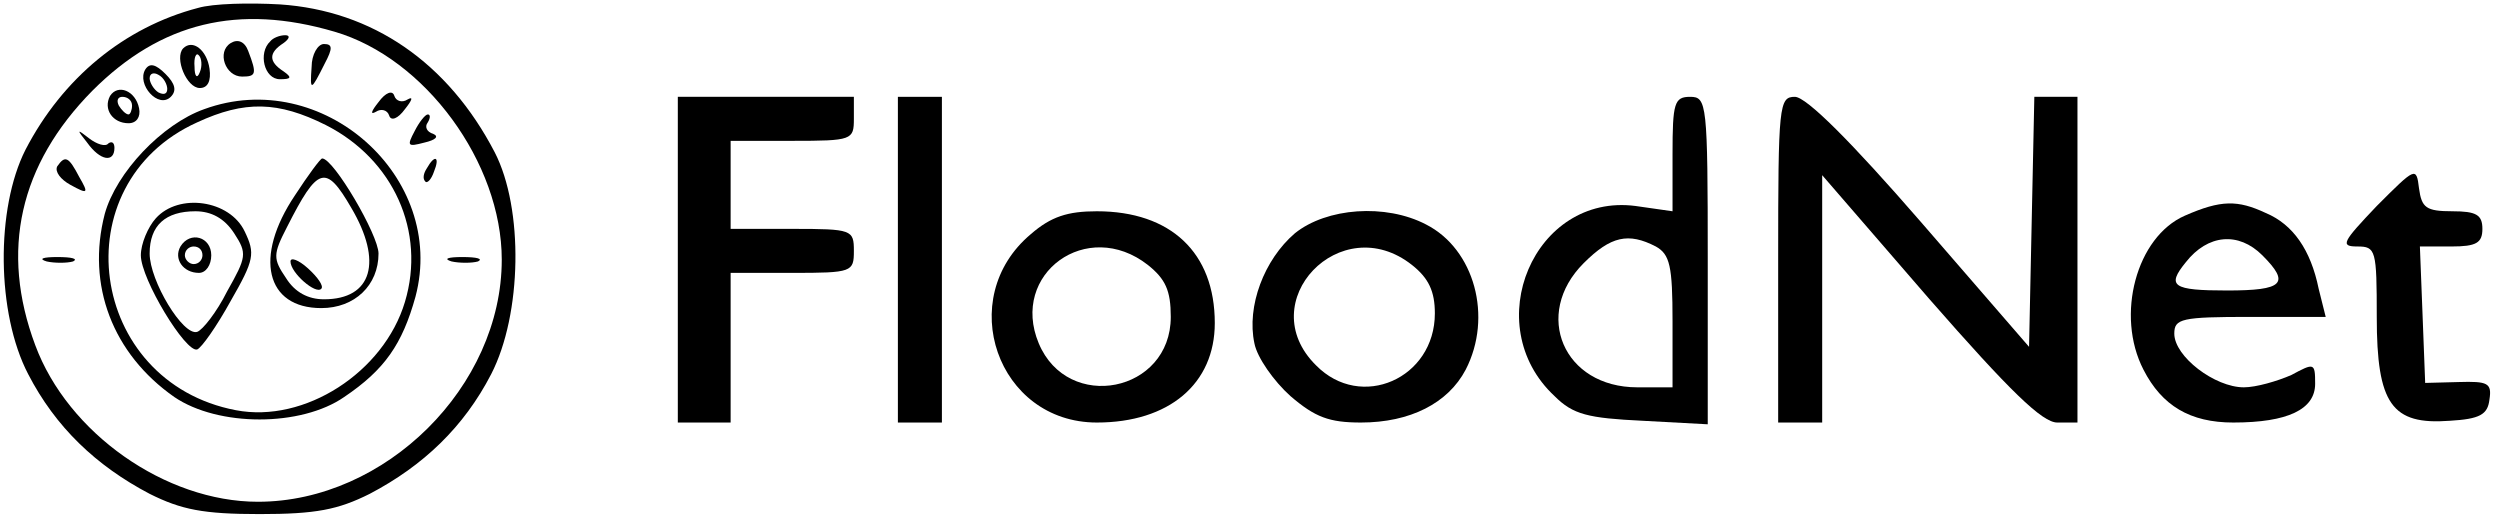
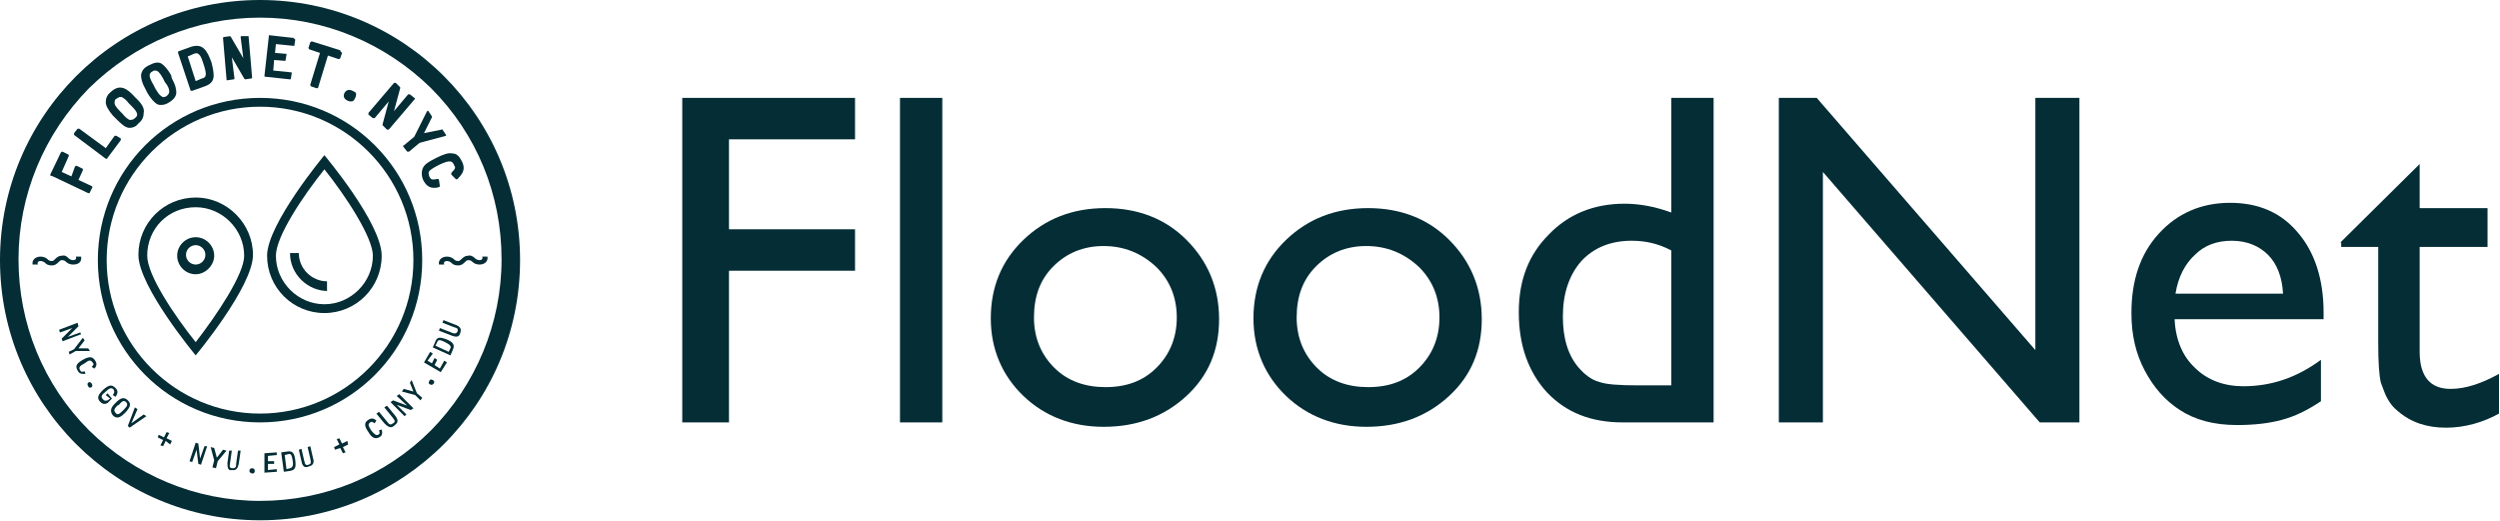
- <svg xmlns="http://www.w3.org/2000/svg" version="1.0" width="284pt" height="59pt" viewBox="0 0 284 59" preserveAspectRatio="xMidYMid meet">
-   <g transform="translate(0,59) scale(0.1,-0.1)" fill="#000000" stroke="none">
-     <path d="M225 581 c-84 -22 -154 -80 -196 -161 -34 -67 -33 -186 3 -255 31 -60 77 -104 138 -136 36 -18 61 -23 125 -23 64 0 89 5 125 23 61 32 107 76 138 136 35 68 37 188 4 252 -53 102 -139 161 -244 168 -35 2 -76 1 -93 -4z m155 -27 c103 -30 190 -149 190 -259 0 -144 -132 -275 -277 -275 -105 0 -216 78 -253 178 -40 107 -18 205 65 289 78 78 166 99 275 67z" />
-     <path d="M262 541 c-16 -10 -6 -38 13 -38 16 0 17 3 7 29 -4 11 -12 14 -20 9z" />
-     <path d="M307 543 c-14 -13 -7 -43 11 -43 13 0 14 2 4 9 -17 11 -17 21 0 32 7 5 8 9 2 9 -6 0 -14 -3 -17 -7z" />
-     <path d="M208 535 c-10 -11 4 -45 19 -45 9 0 13 8 11 22 -3 21 -19 34 -30 23z m19 -27 c-3 -8 -6 -5 -6 6 -1 11 2 17 5 13 3 -3 4 -12 1 -19z" />
-     <path d="M354 514 c-2 -28 -1 -28 15 4 9 17 9 22 -1 22 -7 0 -14 -12 -14 -26z" />
-     <path d="M165 511 c-10 -17 15 -45 29 -31 7 7 5 15 -6 26 -11 11 -18 13 -23 5z m25 -22 c0 -6 -4 -7 -10 -4 -5 3 -10 11 -10 16 0 6 5 7 10 4 6 -3 10 -11 10 -16z" />
-     <path d="M125 481 c-8 -15 3 -31 21 -31 9 0 14 7 12 17 -4 20 -24 28 -33 14z m25 -11 c0 -5 -2 -10 -4 -10 -3 0 -8 5 -11 10 -3 6 -1 10 4 10 6 0 11 -4 11 -10z" />
-     <path d="M430 474 c-8 -10 -10 -15 -3 -11 6 4 13 2 15 -4 2 -7 10 -4 18 7 8 10 10 15 3 11 -6 -4 -13 -2 -15 4 -2 7 -10 4 -18 -7z" />
-     <path d="M232 466 c-48 -17 -100 -72 -113 -119 -21 -81 9 -159 79 -208 50 -34 144 -34 193 0 46 31 66 60 81 114 36 136 -106 262 -240 213z m138 -18 c77 -39 114 -121 90 -201 -24 -80 -114 -138 -192 -123 -168 32 -199 257 -44 327 54 25 92 24 146 -3z" />
-     <path d="M335 368 c-47 -70 -33 -128 30 -128 38 0 65 26 65 62 0 21 -51 108 -64 108 -2 0 -16 -19 -31 -42z m64 -14 c36 -61 24 -104 -31 -104 -18 0 -33 8 -43 24 -15 22 -15 27 1 58 35 69 44 72 73 22z" />
-     <path d="M330 293 c0 -13 29 -38 35 -31 3 3 -4 13 -15 23 -11 10 -20 13 -20 8z" />
-     <path d="M177 342 c-9 -10 -17 -29 -17 -42 0 -27 51 -111 64 -107 5 2 22 26 38 55 27 47 28 54 16 79 -17 36 -75 44 -101 15z m89 -17 c15 -23 14 -27 -8 -66 -12 -24 -28 -44 -34 -46 -16 -5 -54 58 -54 89 0 32 18 48 52 48 18 0 33 -8 44 -25z" />
-     <path d="M205 310 c-8 -14 3 -30 21 -30 8 0 14 9 14 20 0 21 -24 28 -35 10z m25 -10 c0 -5 -4 -10 -10 -10 -5 0 -10 5 -10 10 0 6 5 10 10 10 6 0 10 -4 10 -10z" />
-     <path d="M471 441 c-9 -17 -8 -18 11 -13 13 3 17 7 10 10 -7 2 -10 8 -6 13 3 5 3 9 0 9 -3 0 -10 -9 -15 -19z" />
-     <path d="M99 428 c15 -21 31 -23 31 -6 0 6 -3 8 -7 5 -3 -4 -13 -1 -22 6 -14 11 -14 10 -2 -5z" />
-     <path d="M65 401 c-3 -6 4 -15 15 -21 20 -11 21 -10 10 9 -12 23 -16 25 -25 12z" />
-     <path d="M485 399 c-4 -6 -5 -12 -2 -15 2 -3 7 2 10 11 7 17 1 20 -8 4z" />
-     <path d="M53 293 c9 -2 23 -2 30 0 6 3 -1 5 -18 5 -16 0 -22 -2 -12 -5z" />
-     <path d="M513 293 c9 -2 23 -2 30 0 6 3 -1 5 -18 5 -16 0 -22 -2 -12 -5z" />
-     <path d="M770 295 l0 -185 30 0 30 0 0 85 0 85 70 0 c68 0 70 1 70 25 0 24 -2 25 -70 25 l-70 0 0 50 0 50 70 0 c68 0 70 1 70 25 l0 25 -100 0 -100 0 0 -185z" />
-     <path d="M1020 295 l0 -185 25 0 25 0 0 185 0 185 -25 0 -25 0 0 -185z" />
-     <path d="M1900 415 l0 -65 -42 6 c-115 15 -179 -135 -92 -216 21 -21 38 -25 100 -28 l74 -4 0 186 c0 179 -1 186 -20 186 -18 0 -20 -7 -20 -65z m-19 -105 c16 -9 19 -22 19 -85 l0 -75 -40 0 c-84 0 -119 83 -61 141 31 31 51 35 82 19z" />
-     <path d="M2020 295 l0 -185 25 0 25 0 0 140 0 141 122 -141 c91 -104 128 -140 145 -140 l23 0 0 185 0 185 -25 0 -24 0 -3 -142 -3 -142 -123 142 c-79 91 -130 142 -143 142 -18 0 -19 -9 -19 -185z" />
-     <path d="M2700 356 c-39 -41 -42 -46 -22 -46 21 0 22 -4 22 -80 0 -99 17 -123 83 -118 34 2 43 7 45 24 3 19 -2 21 -35 20 l-38 -1 -3 78 -3 77 36 0 c28 0 35 4 35 20 0 16 -7 20 -34 20 -30 0 -35 4 -38 26 -3 25 -4 24 -48 -20z" />
-     <path d="M2482 345 c-55 -24 -79 -113 -47 -175 21 -41 53 -60 102 -60 62 0 93 15 93 44 0 24 -1 24 -27 10 -16 -7 -40 -14 -54 -14 -33 0 -79 35 -79 61 0 17 8 19 86 19 l86 0 -8 32 c-9 44 -29 73 -60 86 -32 15 -51 15 -92 -3z m88 -45 c32 -32 24 -40 -40 -40 -62 0 -69 5 -47 32 25 32 60 35 87 8z" />
-     <path d="M1171 324 c-87 -73 -38 -214 75 -214 82 0 134 44 134 113 0 80 -50 127 -134 127 -33 0 -52 -6 -75 -26z m133 -35 c20 -16 26 -29 26 -59 0 -86 -117 -109 -150 -30 -33 79 55 143 124 89z" />
-     <path d="M1471 325 c-35 -30 -55 -83 -46 -125 3 -16 22 -43 41 -60 28 -24 44 -30 80 -30 56 0 99 22 119 60 31 60 10 137 -45 165 -46 24 -113 19 -149 -10z m133 -36 c19 -15 26 -30 26 -55 0 -74 -84 -111 -135 -59 -73 72 28 178 109 114z" />
+ <svg xmlns="http://www.w3.org/2000/svg" version="1.1" id="Layer_1" x="0px" y="0px" viewBox="0 0 283.5 59" style="enable-background:new 0 0 283.5 59;" xml:space="preserve">
+   <style type="text/css">
+ 	.st0{fill:#042D36;}
+ </style>
+   <g>
+     <path class="st0" d="M9.2,37.9l-2.1,0.8L7,38.4l1.2-1.2l-1.4,0.5l-0.1-0.3l2.1-0.8L8.9,37l-1.2,1.2l1.4-0.5L9.2,37.9z" />
+     <path class="st0" d="M8.4,39.6l1-1.3l0.2,0.3l-0.7,0.9l1.1,0l0.2,0.3l-1.6,0l-0.7,0.4l-0.1-0.3L8.4,39.6z" />
+     <path class="st0" d="M9.4,40.8c0.7-0.4,1.1-0.4,1.4,0.1c0.2,0.3,0.2,0.6-0.1,0.9l-0.3-0.2c0.2-0.2,0.3-0.3,0.1-0.5   c-0.2-0.3-0.4-0.3-0.9,0.1c-0.6,0.3-0.7,0.5-0.5,0.8c0.1,0.2,0.2,0.2,0.5,0.1l0.1,0.3C9.2,42.4,9,42.4,8.8,42   C8.5,41.5,8.7,41.2,9.4,40.8z" />
+     <path class="st0" d="M10,43.4c0.1-0.1,0.3-0.1,0.4,0.1c0.1,0.2,0.1,0.3,0,0.4C10.2,44,10.1,44,10,43.8C9.9,43.6,9.9,43.5,10,43.4z" />
+     <path class="st0" d="M11.7,44.2c0.7-0.6,1-0.6,1.4-0.2c0.3,0.3,0.3,0.6,0,1l-0.3-0.2c0.2-0.3,0.2-0.4,0.1-0.6   c-0.2-0.3-0.5-0.2-0.9,0.2c-0.5,0.4-0.6,0.6-0.3,0.9c0.1,0.1,0.2,0.2,0.5,0.1l0.3-0.2L12,44.8l0.2-0.2l0.5,0.6l-0.5,0.5   c-0.4,0.2-0.6,0.1-0.9-0.2C11,45.1,11.1,44.8,11.7,44.2z" />
+     <path class="st0" d="M13,45.8l0.2-0.2c0.5-0.5,0.9-0.6,1.3-0.2c0.4,0.4,0.3,0.7-0.2,1.3l-0.2,0.2c-0.5,0.5-0.9,0.6-1.3,0.2   C12.5,46.7,12.5,46.3,13,45.8z M13.9,46.6l0.2-0.2c0.4-0.4,0.4-0.6,0.2-0.8c-0.2-0.2-0.4-0.2-0.8,0.3L13.3,46   c-0.4,0.4-0.4,0.6-0.2,0.8C13.3,47.1,13.5,47,13.9,46.6z" />
+     <path class="st0" d="M15.3,46.2l0.3,0.2L14.9,48l1.4-1l0.3,0.2l-1.9,1.3l-0.2-0.2L15.3,46.2z" />
+     <path class="st0" d="M19.3,50.4L18.8,50l-0.3,0.6l-0.3-0.1l0.3-0.6l-0.6-0.3l0.1-0.3l0.6,0.3l0.3-0.6l0.3,0.1l-0.3,0.6l0.6,0.3   L19.3,50.4z" />
+     <path class="st0" d="M23.5,50.6l-0.7,2.1l-0.3-0.1L22.3,51l-0.5,1.4l-0.3-0.1l0.7-2.1l0.3,0.1l0.2,1.7l0.5-1.4L23.5,50.6z" />
+     <path class="st0" d="M24.3,52.2l-0.4-1.5l0.4,0.1l0.3,1.1l0.7-0.9l0.4,0.1l-1,1.2l-0.2,0.8L24.1,53L24.3,52.2z" />
+     <path class="st0" d="M25.8,52.5l0.2-1.4l0.3,0l-0.2,1.4c-0.1,0.5,0,0.6,0.3,0.6c0.3,0,0.4-0.1,0.4-0.6l0.2-1.4l0.3,0l-0.2,1.4   c-0.1,0.6-0.3,0.9-0.8,0.8C25.9,53.4,25.8,53.1,25.8,52.5z" />
+     <path class="st0" d="M28.3,53.4c0-0.2,0.1-0.3,0.3-0.3c0.2,0,0.3,0.1,0.3,0.3c0,0.2-0.1,0.3-0.3,0.3C28.4,53.6,28.3,53.6,28.3,53.4   z" />
+     <path class="st0" d="M30.4,51.7l0,0.6l0.7,0l0,0.3l-0.7,0l0,0.7l1-0.1l0,0.3l-1.4,0.1L30,51.4l1.4-0.1l0,0.3L30.4,51.7z" />
+     <path class="st0" d="M33.5,52.2c0.1,0.8,0,1.1-0.6,1.2l-0.7,0.1l-0.3-2.2l0.7-0.1C33.2,51.1,33.4,51.4,33.5,52.2z M33.2,52.2   c-0.1-0.6-0.2-0.8-0.5-0.7l-0.4,0.1l0.2,1.6l0.4-0.1C33.2,53,33.3,52.8,33.2,52.2z" />
+     <path class="st0" d="M34.2,52.3L33.9,51l0.3-0.1l0.3,1.3c0.1,0.5,0.2,0.6,0.5,0.5c0.3-0.1,0.3-0.2,0.2-0.7l-0.3-1.3l0.3-0.1   l0.3,1.3c0.2,0.6,0,0.9-0.5,1C34.6,53.1,34.3,52.9,34.2,52.3z" />
+     <path class="st0" d="M39.5,50.4l-0.6,0.3l0.3,0.6l-0.3,0.1l-0.3-0.6L38,51l-0.1-0.3l0.6-0.3l-0.3-0.6l0.3-0.1l0.3,0.6l0.6-0.3   L39.5,50.4z" />
+     <path class="st0" d="M41.8,49c-0.5-0.7-0.5-1.1,0-1.4c0.3-0.2,0.6-0.2,0.9,0.1L42.5,48c-0.3-0.2-0.4-0.2-0.5-0.1   c-0.3,0.2-0.2,0.4,0.1,0.9c0.4,0.5,0.6,0.6,0.8,0.5c0.2-0.1,0.2-0.2,0.1-0.5l0.3-0.1c0.1,0.4,0.1,0.7-0.3,0.9   C42.6,49.8,42.2,49.7,41.8,49z" />
+     <path class="st0" d="M43.6,48l-0.9-1.1l0.3-0.2l0.9,1.1c0.3,0.4,0.4,0.4,0.7,0.2s0.2-0.3-0.1-0.7l-0.9-1.1l0.3-0.2l0.9,1.1   c0.4,0.5,0.4,0.8,0,1.1C44.4,48.6,44.1,48.5,43.6,48z" />
+     <path class="st0" d="M45.3,44.7l1.6,1.6l-0.3,0.2L45,45.9l1.1,1.1l-0.2,0.2l-1.6-1.6l0.3-0.2l1.6,0.6L45,44.9L45.3,44.7z" />
+     <path class="st0" d="M47.1,44.8l-1.5-0.4l0.2-0.3l1.1,0.3l-0.4-1l0.2-0.3l0.6,1.5l0.6,0.5l-0.2,0.3L47.1,44.8z" />
+     <path class="st0" d="M48.8,43.6c-0.2-0.1-0.2-0.2-0.1-0.4c0.1-0.2,0.2-0.2,0.4-0.1c0.2,0.1,0.2,0.2,0.1,0.4   C49.1,43.6,49,43.7,48.8,43.6z" />
+     <path class="st0" d="M48.5,40.9l0.5,0.3l0.3-0.6l0.3,0.2l-0.3,0.6l0.6,0.4l0.5-0.9l0.3,0.2L50,42.2l-1.9-1.1l0.7-1.2l0.3,0.2   L48.5,40.9z" />
+     <path class="st0" d="M50.7,38.5c0.7,0.3,0.9,0.6,0.7,1.1l-0.3,0.7l-2-0.9l0.3-0.7C49.6,38.2,49.9,38.2,50.7,38.5z M50.5,38.8   c-0.6-0.3-0.8-0.3-0.9,0l-0.2,0.4l1.5,0.7l0.2-0.4C51.2,39.3,51.1,39.1,50.5,38.8z" />
+     <path class="st0" d="M51.1,38l-1.3-0.5l0.1-0.3l1.3,0.5c0.4,0.2,0.6,0.1,0.7-0.1c0.1-0.3,0-0.4-0.4-0.5l-1.3-0.5l0.1-0.3l1.3,0.5   c0.6,0.2,0.8,0.5,0.6,1C52.1,38.2,51.8,38.3,51.1,38z" />
+   </g>
+   <g>
+     <path class="st0" d="M10.4,21.1l-1.5-0.7l0.5-1.1c0,0,0-0.1,0-0.1c0,0,0-0.1-0.1-0.1l-0.6-0.3c-0.1,0-0.1,0-0.2,0.1L8.1,20   l-1.1-0.5l0.8-1.8c0,0,0-0.1,0-0.1c0,0,0-0.1-0.1-0.1l-0.6-0.3c-0.1,0-0.1,0-0.2,0.1l-1.2,2.5c0,0,0,0.1,0,0.1C6,20,6,20,6,20   l4,1.9c0,0,0,0,0.1,0c0,0,0.1,0,0.1-0.1l0.3-0.6C10.5,21.2,10.5,21.2,10.4,21.1C10.5,21.1,10.5,21.1,10.4,21.1z" />
+     <path class="st0" d="M13.2,15.4c-0.1,0-0.1,0-0.2,0l-1,1.4l-3-2.2c0,0-0.1,0-0.1,0c0,0-0.1,0-0.1,0l-0.4,0.5c0,0.1,0,0.1,0,0.2   l3.6,2.7c0,0,0,0,0.1,0c0,0,0.1,0,0.1-0.1l1.5-2c0,0,0-0.1,0-0.1c0,0,0-0.1,0-0.1L13.2,15.4z" />
+     <path class="st0" d="M15.6,11.3L15.3,11c-0.9-1-1.7-1.5-2.7-0.6c-0.5,0.4-0.6,0.8-0.6,1.2c0,0.4,0.3,0.9,0.8,1.5l0.3,0.3v0   c0.6,0.6,1.1,1.1,1.6,1.1c0.3,0,0.7-0.1,1-0.5c0.5-0.4,0.6-0.8,0.6-1.2C16.4,12.4,16.2,11.9,15.6,11.3z M15.3,13.4   c-0.2,0.2-0.4,0.2-0.6,0.2c-0.2-0.1-0.5-0.3-0.8-0.7l-0.3-0.3c-0.4-0.4-0.6-0.7-0.6-0.9c0-0.2,0-0.4,0.2-0.5   c0.2-0.1,0.3-0.2,0.4-0.2c0.1,0,0.1,0,0.2,0c0.2,0.1,0.5,0.3,0.8,0.7l0.3,0.3c0,0,0,0,0,0C15.7,12.8,15.7,13.1,15.3,13.4z" />
+     <path class="st0" d="M19.4,8.5c-0.4-0.7-0.8-1.1-1.1-1.3c-0.4-0.2-0.8-0.1-1.4,0.2C16.3,7.7,16.1,8,16,8.5c0,0.4,0.1,0.9,0.5,1.6   l0.2,0.4c0.4,0.7,0.8,1.1,1.1,1.3c0.2,0.1,0.3,0.1,0.5,0.1c0.3,0,0.6-0.1,0.9-0.3c0.5-0.3,0.8-0.7,0.8-1.1c0-0.4-0.1-0.9-0.5-1.6   L19.4,8.5z M19.2,10.4c0,0.2-0.1,0.3-0.3,0.5c-0.2,0.1-0.4,0.2-0.6,0c-0.2-0.1-0.4-0.4-0.7-0.9l-0.2-0.4c-0.6-1-0.5-1.3-0.1-1.5   C17.4,8,17.5,8,17.6,8c0.3,0,0.5,0.2,0.9,0.9l0.2,0.4C19.1,9.8,19.2,10.1,19.2,10.4z" />
+     <path class="st0" d="M21.7,5.3l-1.4,0.5c-0.1,0-0.1,0.1-0.1,0.2l1.4,4.2c0,0,0,0.1,0.1,0.1c0,0,0,0,0.1,0c0,0,0,0,0,0l1.4-0.5   c0.6-0.2,0.9-0.5,1-0.9c0.1-0.4,0-1-0.2-1.8C23.5,5.7,23,4.9,21.7,5.3z M22.2,9.2l-0.9-2.8L22,6.1c0.3-0.1,0.4-0.1,0.6,0.1   c0.2,0.2,0.3,0.5,0.5,1.1c0.4,1.2,0.3,1.5-0.2,1.6L22.2,9.2z" />
+     <path class="st0" d="M28.2,4.1C28.1,4.1,28.1,4.1,28.2,4.1l-0.8,0c-0.1,0-0.1,0.1-0.1,0.1l0.3,2.4l-1.4-2.4c0,0-0.1-0.1-0.1-0.1   l-0.7,0.1c-0.1,0-0.1,0.1-0.1,0.1L25.7,9c0,0,0,0.1,0,0.1c0,0,0.1,0,0.1,0c0,0,0,0,0,0L26.5,9c0.1,0,0.1-0.1,0.1-0.1l-0.3-2.4   l1.4,2.4c0,0,0.1,0.1,0.1,0.1l0.7-0.1c0.1,0,0.1-0.1,0.1-0.1L28.2,4.1C28.2,4.2,28.2,4.1,28.2,4.1z" />
+     <path class="st0" d="M33.3,4.3l-2.7-0.3c0,0-0.1,0-0.1,0c0,0,0,0.1,0,0.1L30,8.6c0,0.1,0,0.1,0.1,0.1L32.9,9c0,0,0,0,0,0   C32.9,9,33,9,33,8.9l0.1-0.6c0-0.1,0-0.1-0.1-0.1L31,8l0.1-1.2l1.2,0.1c0.1,0,0.1,0,0.1-0.1l0.1-0.6c0,0,0-0.1,0-0.1   c0,0-0.1,0-0.1,0l-1.2-0.1L31.3,5l2,0.2c0,0,0.1,0,0.1,0c0,0,0-0.1,0-0.1l0.1-0.6C33.4,4.4,33.4,4.4,33.3,4.3   C33.4,4.4,33.3,4.3,33.3,4.3z" />
+     <path class="st0" d="M38.6,5.7l-3.2-1c-0.1,0-0.1,0-0.2,0.1L35,5.4c0,0.1,0,0.1,0.1,0.2l1.2,0.4l-1.1,3.6c0,0.1,0,0.1,0.1,0.2   l0.6,0.2c0,0,0,0,0,0c0,0,0,0,0.1,0c0,0,0.1,0,0.1-0.1l1.1-3.6l1.2,0.4c0.1,0,0.1,0,0.2-0.1l0.2-0.6C38.6,5.8,38.6,5.8,38.6,5.7   C38.6,5.7,38.6,5.7,38.6,5.7z" />
+     <path class="st0" d="M40,10.3c-0.4-0.2-0.7-0.1-0.9,0.2v0c-0.2,0.4-0.1,0.7,0.3,0.9c0.2,0.1,0.3,0.1,0.4,0.1c0,0,0.1,0,0.1,0   c0.2,0,0.3-0.2,0.4-0.4c0.1-0.2,0.1-0.4,0.1-0.5C40.4,10.5,40.2,10.4,40,10.3z" />
+     <path class="st0" d="M47,11.1l-0.5-0.4c-0.1,0-0.1,0-0.2,0l-1.6,1.9l0.7-2.6c0,0,0-0.1,0-0.1l-0.5-0.5c-0.1,0-0.1,0-0.2,0l-2.9,3.4   c0,0.1,0,0.1,0,0.2l0.5,0.4c0.1,0,0.1,0,0.2,0l1.6-1.9l-0.7,2.6c0,0,0,0.1,0,0.1l0.5,0.5c0,0,0.1,0,0.1,0c0,0,0.1,0,0.1,0l2.9-3.4   C47.1,11.2,47.1,11.1,47,11.1z" />
+     <path class="st0" d="M50.6,15.4c0,0,0-0.1,0-0.1l-0.4-0.6c0,0-0.1-0.1-0.1,0l-2,0.4l0.9-1.8c0,0,0-0.1,0-0.1l-0.4-0.6   c0,0-0.1-0.1-0.1,0c0,0-0.1,0-0.1,0.1l-1.4,2.8l-1.2,1c-0.1,0-0.1,0.1,0,0.2l0.4,0.5c0,0,0.1,0,0.1,0c0,0,0,0,0,0c0,0,0.1,0,0.1,0   l1.2-1L50.6,15.4C50.6,15.5,50.6,15.4,50.6,15.4z" />
+     <path class="st0" d="M52.4,18.3c-0.3-0.6-0.6-0.9-1.1-0.9c-0.4-0.1-1,0.1-1.8,0.5c-0.8,0.4-1.3,0.7-1.5,1.1c-0.2,0.4-0.2,0.9,0,1.4   c0.3,0.6,0.7,0.9,1.2,0.9c0.2,0,0.4,0,0.6-0.1c0.1,0,0.1-0.1,0.1-0.1l-0.1-0.7c0,0,0-0.1-0.1-0.1c0,0-0.1,0-0.1,0   c-0.6,0.1-0.7,0.1-0.9-0.3c-0.1-0.3-0.1-0.5,0-0.6c0.2-0.2,0.5-0.4,1.1-0.7c0.6-0.3,1-0.4,1.2-0.4c0.2,0,0.4,0.1,0.5,0.4   c0.2,0.3,0.2,0.4-0.3,0.9c0,0,0,0.1,0,0.1c0,0,0,0.1,0,0.1l0.5,0.5c0,0,0.1,0.1,0.2,0C52.6,19.6,52.8,19.1,52.4,18.3z" />
+   </g>
+   <path class="st0" d="M29.5,2c7.3,0,14.2,2.9,19.4,8c5.2,5.2,8,12.1,8,19.4s-2.9,14.2-8,19.4c-5.2,5.2-12.1,8-19.4,8  s-14.2-2.9-19.4-8c-5.2-5.2-8-12.1-8-19.4s2.9-14.2,8-19.4C15.3,4.9,22.2,2,29.5,2 M29.5,0C13.2,0,0,13.2,0,29.5S13.2,59,29.5,59  S59,45.8,59,29.5S45.8,0,29.5,0L29.5,0z" />
+   <path class="st0" d="M29.5,12.1c9.6,0,17.4,7.8,17.4,17.4s-7.8,17.4-17.4,17.4s-17.4-7.8-17.4-17.4S19.9,12.1,29.5,12.1 M29.5,11.1  c-10.2,0-18.4,8.2-18.4,18.4s8.2,18.4,18.4,18.4s18.4-8.2,18.4-18.4S39.7,11.1,29.5,11.1L29.5,11.1z" />
+   <g>
+     <path class="st0" d="M53.9,29.3c0.1,0.1,0.3,0.2,0.5,0.2c0.3,0,0.4-0.2,0.3-0.4h0.6c0.1,0.5-0.3,0.9-0.9,0.9   c-0.3,0-0.6-0.1-0.8-0.3c-0.1-0.1-0.2-0.2-0.5-0.2c-0.3,0-0.5,0.6-1.1,0.6c-0.4,0-0.6-0.1-0.8-0.3c-0.1-0.1-0.3-0.2-0.5-0.2   c-0.3,0-0.4,0.2-0.3,0.4h-0.6c-0.1-0.5,0.3-0.9,0.9-0.9c0.3,0,0.6,0.1,0.8,0.3c0.1,0.1,0.2,0.2,0.5,0.2c0.3,0,0.5-0.6,1.1-0.6   C53.4,28.9,53.7,29.1,53.9,29.3z" />
+   </g>
+   <g>
+     <path class="st0" d="M7.8,29.3c0.1,0.1,0.3,0.2,0.5,0.2c0.3,0,0.4-0.2,0.3-0.4h0.6C9.3,29.7,8.9,30,8.3,30c-0.3,0-0.6-0.1-0.8-0.3   c-0.1-0.1-0.2-0.2-0.5-0.2c-0.3,0-0.5,0.6-1.1,0.6c-0.4,0-0.6-0.1-0.8-0.3c-0.1-0.1-0.3-0.2-0.5-0.2c-0.3,0-0.4,0.2-0.3,0.4H3.7   c-0.1-0.5,0.3-0.9,0.9-0.9c0.3,0,0.6,0.1,0.8,0.3c0.1,0.1,0.2,0.2,0.5,0.2c0.3,0,0.5-0.6,1.1-0.6C7.4,28.9,7.6,29.1,7.8,29.3z" />
+   </g>
+   <g>
+     <path class="st0" d="M22.2,23.5c3,0,5.5,2.5,5.5,5.5c0,2.1-3.1,6.7-5.5,9.8c-2.4-3-5.5-7.6-5.5-9.8C16.7,25.9,19.1,23.5,22.2,23.5    M22.2,22.4c-3.6,0-6.5,2.9-6.5,6.5c0,3.6,6.5,11.4,6.5,11.4s6.5-7.8,6.5-11.4C28.7,25.4,25.8,22.4,22.2,22.4L22.2,22.4z" />
+     <path class="st0" d="M36.8,19.2c2.4,3,5.5,7.7,5.5,9.8c0,3-2.5,5.5-5.5,5.5c-3,0-5.5-2.5-5.5-5.5C31.3,26.8,34.4,22.2,36.8,19.2    M36.8,17.6c0,0-6.5,7.8-6.5,11.4c0,3.6,2.9,6.5,6.5,6.5c3.6,0,6.5-2.9,6.5-6.5C43.3,25.3,36.8,17.6,36.8,17.6L36.8,17.6z" />
+     <path class="st0" d="M22.2,31.1c-1.2,0-2.1-1-2.1-2.1c0-1.2,1-2.1,2.1-2.1c1.2,0,2.1,1,2.1,2.1C24.3,30.1,23.3,31.1,22.2,31.1z    M22.2,27.8c-0.6,0-1.1,0.5-1.1,1.1s0.5,1.1,1.1,1.1c0.6,0,1.1-0.5,1.1-1.1S22.8,27.8,22.2,27.8z" />
+     <path class="st0" d="M37.2,33c-2.3,0-4.3-1.9-4.3-4.3h1c0,1.8,1.5,3.2,3.2,3.2V33z" />
+   </g>
+   <g>
+     <path class="st0" d="M77.4,11.1H97v4.7H82.7V26H97v4.7H82.7v17.2h-5.3V11.1z" />
+     <path class="st0" d="M102.1,11.1h4.8v36.8h-4.8V11.1z" />
+     <path class="st0" d="M125.4,23.6c3.7,0,6.8,1.2,9.2,3.6c2.4,2.4,3.7,5.4,3.7,9c0,3.5-1.2,6.4-3.7,8.7c-2.5,2.3-5.6,3.5-9.4,3.5   c-3.6,0-6.7-1.2-9.1-3.5c-2.4-2.3-3.7-5.3-3.7-8.8c0-3.5,1.2-6.5,3.7-8.9C118.6,24.8,121.7,23.6,125.4,23.6z M125.2,27.9   c-2.3,0-4.2,0.8-5.7,2.3c-1.5,1.5-2.2,3.4-2.2,5.8c0,2.3,0.8,4.2,2.3,5.7c1.5,1.5,3.5,2.2,5.8,2.2c2.4,0,4.3-0.7,5.8-2.2   c1.5-1.5,2.3-3.4,2.3-5.7c0-2.3-0.8-4.2-2.3-5.7C129.5,28.7,127.5,27.9,125.2,27.9z" />
+     <path class="st0" d="M155.2,23.6c3.7,0,6.8,1.2,9.2,3.6c2.4,2.4,3.7,5.4,3.7,9c0,3.5-1.2,6.4-3.7,8.7c-2.5,2.3-5.6,3.5-9.4,3.5   c-3.6,0-6.7-1.2-9.1-3.5c-2.4-2.3-3.7-5.3-3.7-8.8c0-3.5,1.2-6.5,3.7-8.9C148.4,24.8,151.5,23.6,155.2,23.6z M155,27.9   c-2.3,0-4.2,0.8-5.7,2.3c-1.5,1.5-2.2,3.4-2.2,5.8c0,2.3,0.8,4.2,2.3,5.7c1.5,1.5,3.5,2.2,5.8,2.2c2.4,0,4.3-0.7,5.8-2.2   c1.5-1.5,2.3-3.4,2.3-5.7c0-2.3-0.8-4.2-2.3-5.7C159.3,28.7,157.3,27.9,155,27.9z" />
+     <path class="st0" d="M189.6,11.1h4.8v36.8h-10.3c-3.6,0-6.4-1.1-8.6-3.4c-2.1-2.3-3.2-5.3-3.2-9.1c0-3.6,1.1-6.5,3.4-8.8   c2.2-2.3,5.1-3.5,8.6-3.5c1.6,0,3.4,0.3,5.3,1V11.1z M189.6,43.8V28.4c-1.5-0.8-3-1.1-4.5-1.1c-2.4,0-4.3,0.8-5.7,2.3   c-1.4,1.6-2.1,3.7-2.1,6.3c0,2.5,0.6,4.4,1.8,5.8c0.7,0.8,1.5,1.4,2.3,1.6c0.8,0.3,2.3,0.4,4.5,0.4H189.6z" />
+     <path class="st0" d="M230.9,11.1h5v36.8h-4.5l-24.6-28.4v28.4h-5V11.1h4.3l24.8,28.6V11.1z" />
+     <path class="st0" d="M263.8,36.2h-17.1c0.1,2.3,0.9,4.2,2.3,5.5c1.4,1.4,3.3,2.1,5.5,2.1c3.2,0,6.1-1,8.8-3v4.7   c-1.5,1-2.9,1.7-4.4,2.1c-1.4,0.4-3.2,0.6-5.1,0.6c-2.7,0-4.8-0.6-6.5-1.7c-1.7-1.1-3-2.6-4-4.5c-1-1.9-1.5-4-1.5-6.5   c0-3.7,1-6.7,3.1-9c2.1-2.3,4.8-3.5,8.1-3.5c3.2,0,5.8,1.1,7.7,3.4c1.9,2.2,2.9,5.3,2.9,9V36.2z M246.8,33.3H259   c-0.1-1.9-0.7-3.4-1.7-4.4c-1-1-2.4-1.6-4.1-1.6c-1.7,0-3.1,0.5-4.2,1.6C247.9,29.9,247.1,31.4,246.8,33.3z" />
+     <path class="st0" d="M265.5,27.5l9-8.9v5h7.7V28h-7.7v11.9c0,2.8,1.2,4.2,3.5,4.2c1.7,0,3.5-0.6,5.5-1.7v4.5c-1.8,1-3.9,1.6-6,1.6   c-2.2,0-4-0.6-5.5-1.9c-0.5-0.4-0.8-0.8-1.1-1.3c-0.3-0.5-0.5-1.1-0.8-1.9c-0.2-0.8-0.3-2.3-0.3-4.5V28h-4.2V27.5z" />
  </g>
</svg>
